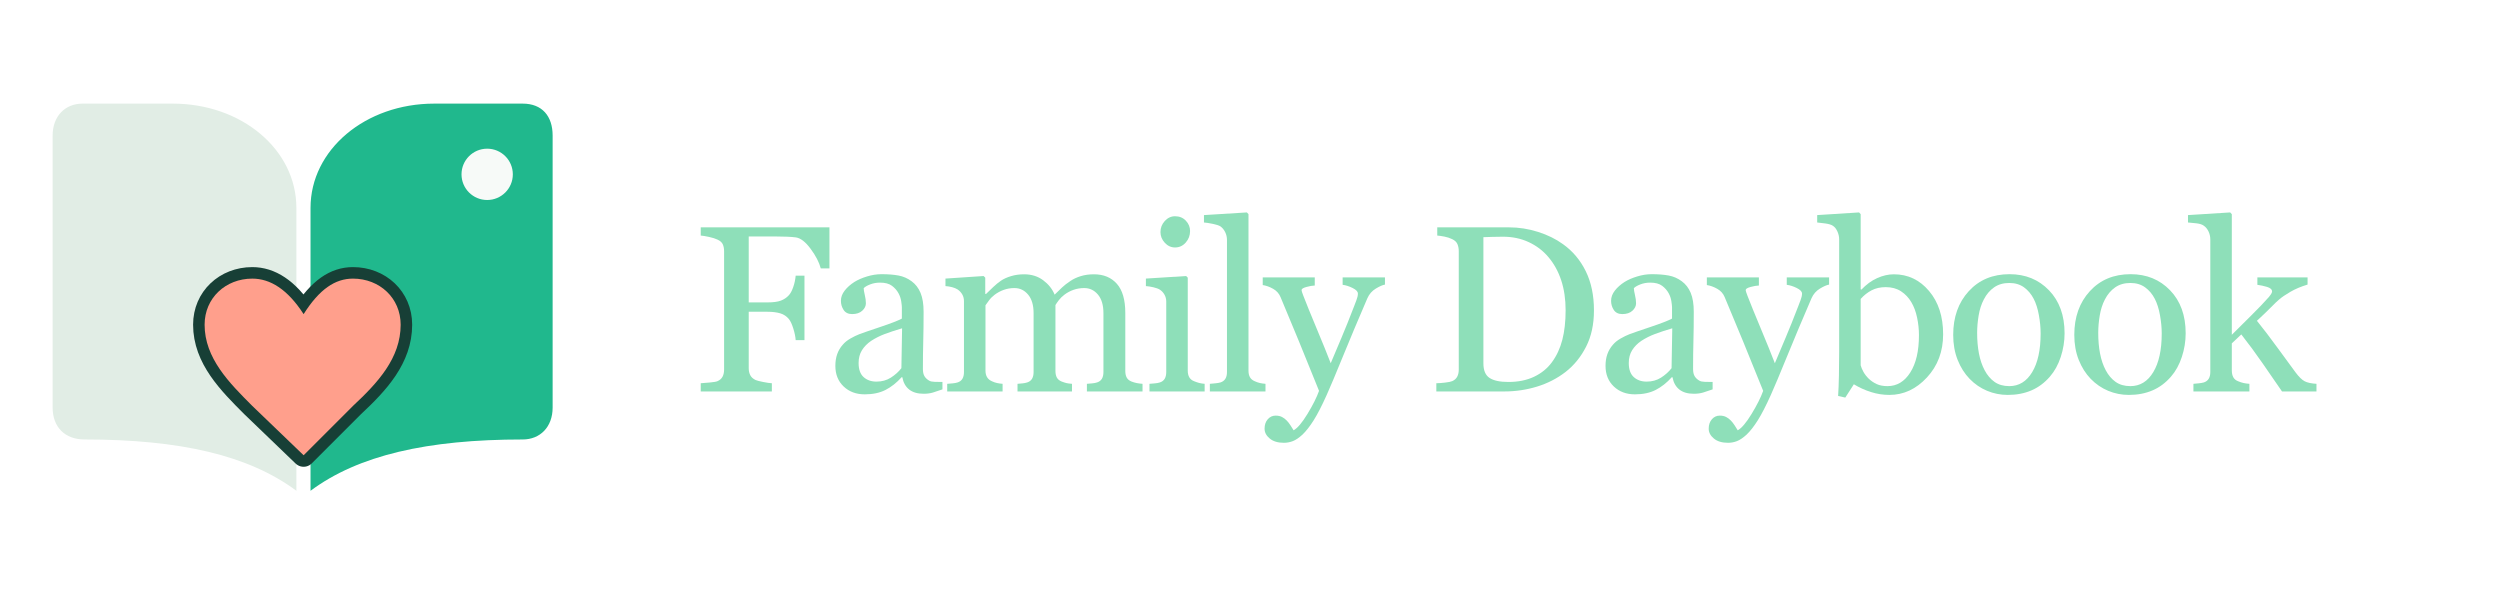
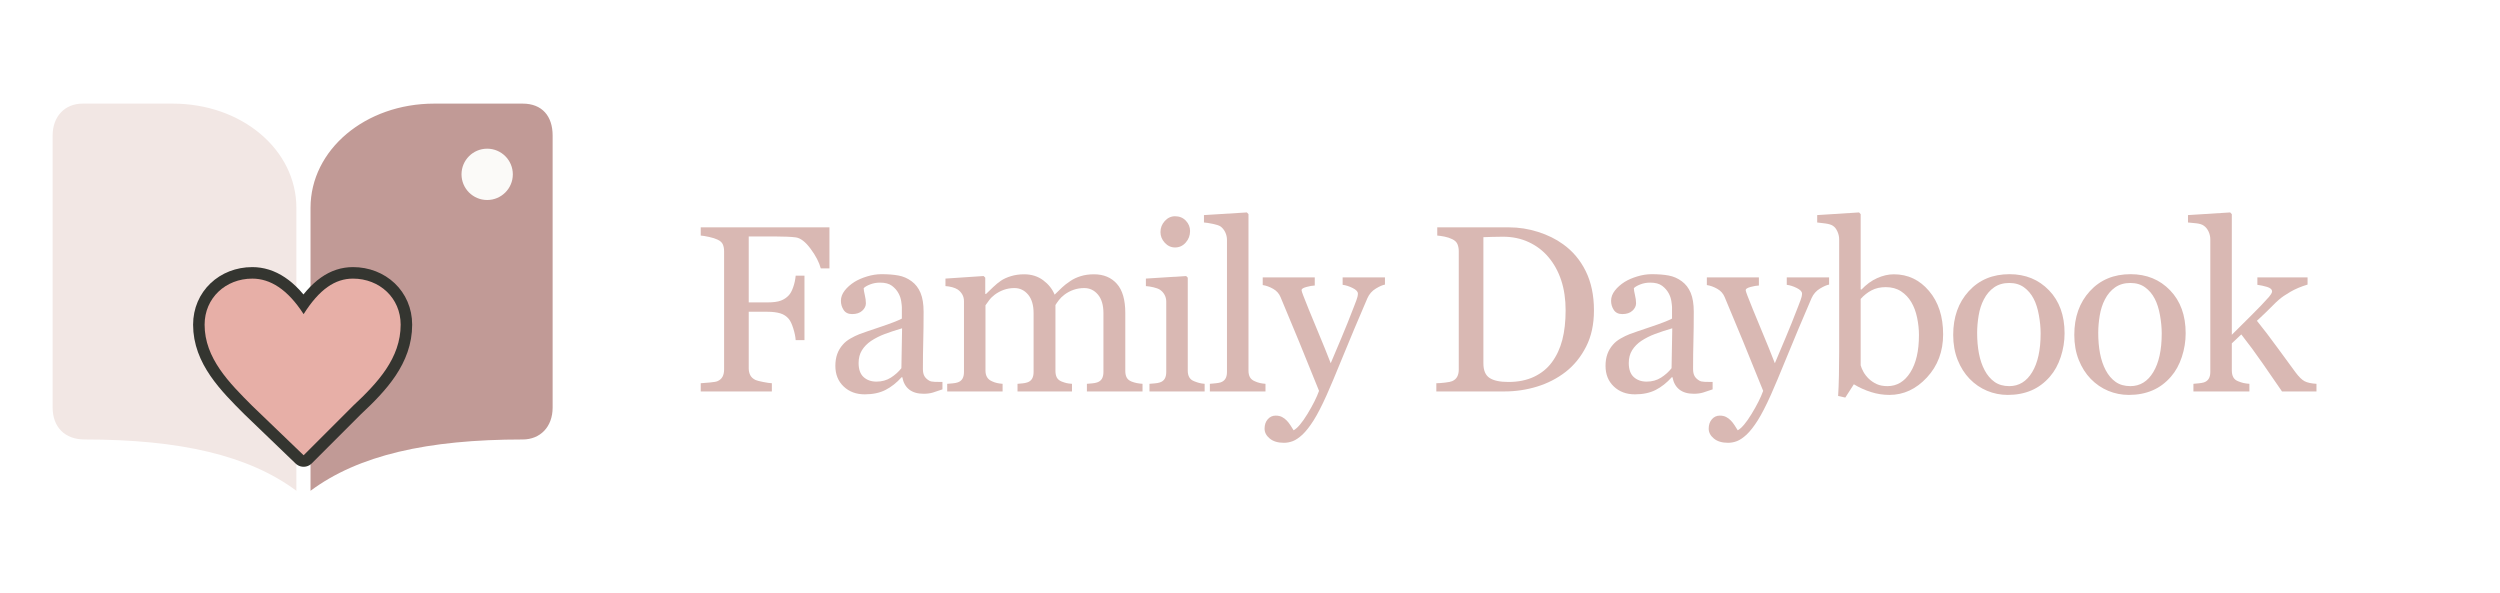
<svg xmlns="http://www.w3.org/2000/svg" viewBox="0 0 760 180" role="img" aria-labelledby="family-daybook-logo-dark-title family-daybook-logo-dark-description">
  <g transform="translate(8)">
-     <path fill="#E1EDE5" d="M17.1 31.5h27.4c21 0 37.6 14 37.6 31.7v86c-14.5-10.8-35.4-15.6-64.4-15.6-6 0-9.7-3.8-9.7-9.7V41.2c0-5.9 3.8-9.7 9.1-9.7Z" />
-     <path fill="#20B88D" d="M86.4 63.2c0-17.7 16.7-31.7 37.6-31.7h26.9c5.9 0 9.1 3.8 9.1 9.7v82.7c0 5.9-3.8 9.7-9.1 9.7-29 0-50 4.8-64.5 15.6v-86Z" />
-     <circle cx="140.1" cy="53" r="7.8" fill="#F7FAF8" />
-     <path fill="#FF9F8C" stroke="#173F36" stroke-width="7" stroke-linejoin="round" paint-order="stroke fill" d="M84.3 95.5c-4.9-7.6-10.2-10.8-15.6-10.8-8.1 0-14.5 5.9-14.5 14 0 10.2 7.5 17.7 14.5 24.7l15.6 15 15-15c7.5-7 14.5-14.5 14.5-24.7 0-8.1-6.4-14-14.5-14-5.4 0-10.2 3.2-15 10.8Z" />
+     <path fill="#f2e7e4" d="M17.1 31.5h27.4c21 0 37.6 14 37.6 31.7v86c-14.5-10.8-35.4-15.6-64.4-15.6-6 0-9.7-3.8-9.7-9.7V41.2c0-5.9 3.8-9.7 9.1-9.7Z" />
+     <path fill="#c19a96" d="M86.4 63.2c0-17.7 16.7-31.7 37.6-31.7h26.9c5.9 0 9.1 3.8 9.1 9.7v82.7c0 5.9-3.8 9.7-9.1 9.7-29 0-50 4.8-64.5 15.6v-86Z" />
+     <circle cx="140.1" cy="53" r="7.8" fill="#fbfaf8" />
+     <path fill="#e7afa7" stroke="#343530" stroke-width="7" stroke-linejoin="round" paint-order="stroke fill" d="M84.3 95.5c-4.9-7.6-10.2-10.8-15.6-10.8-8.1 0-14.5 5.9-14.5 14 0 10.2 7.5 17.7 14.5 24.7l15.6 15 15-15c7.5-7 14.5-14.5 14.5-24.7 0-8.1-6.4-14-14.5-14-5.4 0-10.2 3.2-15 10.8Z" />
  </g>
-   <g fill="#8EDFB9" transform="translate(210 119) scale(0.03515625 -0.03515625)">
+   <g fill="#d9b8b3" transform="translate(210 119) scale(0.03515625 -0.03515625)">
    <path transform="translate(0.000 0.000)" d="M1199 1064L1124 1064Q1103 1143 1036.5 1233Q970 1323 909 1332Q878 1336 835.5 1338Q793 1340 739 1340L501 1340L501 770L664 770Q738 770 779 785.5Q820 801 849 833Q869 855 885.5 901.5Q902 948 907 1001L983 1001L983 444L907 444Q904 488 886.5 544Q869 600 849 625Q819 662 773.5 675.5Q728 689 664 689L501 689L501 200Q501 167 514 141Q527 115 560 99Q575 92 625 82Q675 72 701 71L701 0L86 0L86 71Q116 73 166 77.5Q216 82 231 89Q261 102 274.5 127.5Q288 153 288 189L288 1213Q288 1246 277 1271.5Q266 1297 231 1313Q204 1326 158.5 1336Q113 1346 86 1348L86 1419L1199 1419Z" />
    <path transform="translate(1170.111 0.000)" d="M1006 18Q959 1 923.5 -9.5Q888 -20 843 -20Q765 -20 718.5 16.5Q672 53 659 123L653 123Q588 51 513.5 13Q439 -25 334 -25Q223 -25 151.5 43Q80 111 80 221Q80 278 96 323Q112 368 144 404Q169 434 210 457.5Q251 481 287 495Q332 512 469.5 558Q607 604 655 630L655 729Q655 742 649.5 779Q644 816 626 849Q606 886 569.5 913.5Q533 941 466 941Q420 941 380.5 925.5Q341 910 325 893Q325 873 334.5 834Q344 795 344 762Q344 727 312.5 698Q281 669 225 669Q175 669 151.5 704.5Q128 740 128 784Q128 830 160.5 872Q193 914 245 947Q290 975 354 994.5Q418 1014 479 1014Q563 1014 625.5 1002.5Q688 991 739 953Q790 916 816.5 852.5Q843 789 843 689Q843 546 840 435.5Q837 325 837 194Q837 155 850.5 132Q864 109 892 93Q907 84 939.5 83Q972 82 1006 82ZM657 546Q572 521 508 497Q444 473 389 437Q339 403 310 356.5Q281 310 281 246Q281 163 324.5 124Q368 85 435 85Q506 85 560 119.5Q614 154 651 201Z" />
    <path transform="translate(2145.222 0.000)" d="M1761 0L1280 0L1280 66Q1303 68 1326.5 70Q1350 72 1368 78Q1396 87 1409.5 109.5Q1423 132 1423 168L1423 677Q1423 781 1375.5 837.5Q1328 894 1257 894Q1208 894 1165 879Q1122 864 1086 837Q1057 815 1037.5 789.5Q1018 764 1008 747L1008 178Q1008 143 1020 120.5Q1032 98 1061 86Q1084 77 1102.5 72.5Q1121 68 1151 66L1151 0L680 0L680 66Q703 68 724.5 70Q746 72 764 78Q792 87 805.5 109.5Q819 132 819 168L819 677Q819 781 771.5 837.5Q724 894 653 894Q604 894 561 878.5Q518 863 482 836Q453 814 433 786.5Q413 759 403 745L403 180Q403 146 417 123Q431 100 459 88Q480 78 502 73Q524 68 551 66L551 0L72 0L72 66Q95 68 119.5 70Q144 72 162 78Q190 87 203.5 109.5Q217 132 217 168L217 781Q217 813 202.5 838.5Q188 864 162 882Q143 894 115 901.5Q87 909 57 911L57 976L387 998L401 984L401 843L408 843Q433 868 469 902Q505 936 536 957Q571 981 623.5 997Q676 1013 737 1013Q833 1013 902 961.5Q971 910 1001 837Q1037 872 1064.5 898.5Q1092 925 1137 955Q1175 981 1226.5 997Q1278 1013 1341 1013Q1466 1013 1539 931Q1612 849 1612 679L1612 178Q1612 143 1624 120.5Q1636 98 1665 86Q1688 77 1710.5 72.5Q1733 68 1761 66Z" />
    <path transform="translate(3892.333 0.000)" d="M551 0L74 0L74 66Q97 68 121.5 70Q146 72 164 78Q192 87 205.5 109.5Q219 132 219 168L219 777Q219 809 204.5 835.5Q190 862 164 880Q145 892 109 900.5Q73 909 43 911L43 976L391 998L405 984L405 180Q405 145 418.5 122Q432 99 461 88Q483 79 504 73.5Q525 68 551 66ZM425 1387Q425 1330 387.5 1287.5Q350 1245 295 1245Q244 1245 206.5 1285.5Q169 1326 169 1378Q169 1433 206.5 1474Q244 1515 295 1515Q352 1515 388.5 1476.5Q425 1438 425 1387Z" />
    <path transform="translate(4435.444 0.000)" d="M534 0L53 0L53 66Q76 68 102 70.5Q128 73 145 78Q173 87 187 109.5Q201 132 201 168L201 1310Q201 1346 185.5 1377.5Q170 1409 145 1427Q127 1439 79 1449Q31 1459 2 1461L2 1525L373 1548L387 1533L387 180Q387 145 400 122.5Q413 100 442 88Q464 78 485.5 73Q507 68 534 66Z" />
    <path transform="translate(4964.556 0.000)" d="M-3 -322Q-3 -272 24.5 -240.5Q52 -209 93 -209Q125 -209 148 -221Q171 -233 189 -252Q204 -267 221 -293Q238 -319 248 -336Q298 -309 367.5 -195Q437 -81 468 5Q373 242 296 429Q219 616 135 816Q116 862 71 887.5Q26 913 -19 920L-19 986L431 986L431 916Q401 915 359 903.5Q317 892 317 877Q317 871 321.5 857Q326 843 332 828Q370 729 448 542.5Q526 356 569 244Q614 351 662.5 465.5Q711 580 771 736Q778 755 791 788.5Q804 822 804 846Q804 872 758.5 894.5Q713 917 672 922L672 986L1038 986L1038 924Q1008 919 959 889.5Q910 860 886 806Q767 530 674.5 303Q582 76 534 -31Q471 -171 421.5 -249.5Q372 -328 325 -373Q279 -415 241.5 -429.5Q204 -444 164 -444Q86 -444 41.5 -407Q-3 -370 -3 -322Z" />
    <path transform="translate(6352.778 0.000)" d="M1457 701Q1457 520 1389 387Q1321 254 1212 169Q1102 84 965 42Q828 0 682 0L94 0L94 71Q123 71 169.5 76.5Q216 82 231 89Q261 102 274.5 127.5Q288 153 288 189L288 1213Q288 1247 276.5 1274Q265 1301 231 1317Q200 1332 164 1339Q128 1346 102 1348L102 1419L722 1419Q850 1419 974 1379.5Q1098 1340 1190 1273Q1315 1184 1386 1040Q1457 896 1457 701ZM1212 702Q1212 845 1174 960.5Q1136 1076 1063 1162Q994 1244 893.5 1291Q793 1338 670 1338Q629 1338 577.5 1336.5Q526 1335 501 1334L501 243Q501 152 554 117Q607 82 717 82Q844 82 939 127Q1034 172 1093 252Q1155 336 1183.5 446.5Q1212 557 1212 702Z" />
    <path transform="translate(7829.889 0.000)" d="M1006 18Q959 1 923.5 -9.5Q888 -20 843 -20Q765 -20 718.5 16.5Q672 53 659 123L653 123Q588 51 513.5 13Q439 -25 334 -25Q223 -25 151.5 43Q80 111 80 221Q80 278 96 323Q112 368 144 404Q169 434 210 457.5Q251 481 287 495Q332 512 469.5 558Q607 604 655 630L655 729Q655 742 649.5 779Q644 816 626 849Q606 886 569.5 913.5Q533 941 466 941Q420 941 380.5 925.5Q341 910 325 893Q325 873 334.5 834Q344 795 344 762Q344 727 312.5 698Q281 669 225 669Q175 669 151.5 704.5Q128 740 128 784Q128 830 160.5 872Q193 914 245 947Q290 975 354 994.5Q418 1014 479 1014Q563 1014 625.5 1002.5Q688 991 739 953Q790 916 816.5 852.5Q843 789 843 689Q843 546 840 435.5Q837 325 837 194Q837 155 850.5 132Q864 109 892 93Q907 84 939.5 83Q972 82 1006 82ZM657 546Q572 521 508 497Q444 473 389 437Q339 403 310 356.5Q281 310 281 246Q281 163 324.5 124Q368 85 435 85Q506 85 560 119.5Q614 154 651 201Z" />
    <path transform="translate(8805.000 0.000)" d="M-3 -322Q-3 -272 24.5 -240.5Q52 -209 93 -209Q125 -209 148 -221Q171 -233 189 -252Q204 -267 221 -293Q238 -319 248 -336Q298 -309 367.5 -195Q437 -81 468 5Q373 242 296 429Q219 616 135 816Q116 862 71 887.5Q26 913 -19 920L-19 986L431 986L431 916Q401 915 359 903.5Q317 892 317 877Q317 871 321.5 857Q326 843 332 828Q370 729 448 542.5Q526 356 569 244Q614 351 662.5 465.5Q711 580 771 736Q778 755 791 788.5Q804 822 804 846Q804 872 758.5 894.5Q713 917 672 922L672 986L1038 986L1038 924Q1008 919 959 889.5Q910 860 886 806Q767 530 674.5 303Q582 76 534 -31Q471 -171 421.5 -249.5Q372 -328 325 -373Q279 -415 241.5 -429.5Q204 -444 164 -444Q86 -444 41.5 -407Q-3 -370 -3 -322Z" />
    <path transform="translate(9756.111 0.000)" d="M1073 494Q1073 272 933 121Q793 -30 608 -30Q527 -30 448.5 -5Q370 20 301 62L227 -53L165 -39Q170 35 172 139Q174 243 174 340L174 1316Q174 1350 158.5 1384Q143 1418 119 1433Q100 1446 55.5 1452.5Q11 1459 -16 1461L-16 1525L346 1548L360 1533L360 883L367 881Q429 947 502.5 980Q576 1013 647 1013Q829 1013 951 869Q1073 725 1073 494ZM864 487Q864 561 848 638Q832 715 798 772Q764 830 709 866Q654 902 577 902Q507 902 454.5 874.5Q402 847 360 800L360 226Q366 202 383.5 170Q401 138 431 109Q461 81 499 63.5Q537 46 592 46Q714 46 789 164Q864 282 864 487Z" />
    <path transform="translate(10846.222 0.000)" d="M1033 503Q1033 399 1000 298.5Q967 198 906 128Q837 48 746 9Q655 -30 542 -30Q448 -30 363 5.5Q278 41 212 109Q147 176 108.5 272.5Q70 369 70 489Q70 720 204.5 867Q339 1014 557 1014Q764 1014 898.5 874.5Q1033 735 1033 503ZM826 501Q826 576 811 659.5Q796 743 766 801Q734 863 682 900.5Q630 938 555 938Q478 938 423.5 900Q369 862 335 796Q303 735 290 657Q277 579 277 506Q277 410 292.5 328.5Q308 247 342 183Q376 119 427.5 82.5Q479 46 555 46Q680 46 753 167Q826 288 826 501Z" />
    <path transform="translate(11893.333 0.000)" d="M1033 503Q1033 399 1000 298.5Q967 198 906 128Q837 48 746 9Q655 -30 542 -30Q448 -30 363 5.5Q278 41 212 109Q147 176 108.5 272.5Q70 369 70 489Q70 720 204.5 867Q339 1014 557 1014Q764 1014 898.5 874.5Q1033 735 1033 503ZM826 501Q826 576 811 659.5Q796 743 766 801Q734 863 682 900.5Q630 938 555 938Q478 938 423.5 900Q369 862 335 796Q303 735 290 657Q277 579 277 506Q277 410 292.5 328.5Q308 247 342 183Q376 119 427.5 82.5Q479 46 555 46Q680 46 753 167Q826 288 826 501Z" />
    <path transform="translate(12940.444 0.000)" d="M1117 0L819 0Q741 113 652 242Q563 371 467 493L385 416L385 182Q385 146 398 122.5Q411 99 440 88Q464 78 486 73Q508 68 537 66L537 0L53 0L53 66Q76 68 101 70.5Q126 73 143 78Q171 87 185 109.5Q199 132 199 168L199 1314Q199 1351 183.5 1383.5Q168 1416 143 1433Q122 1449 77.5 1454Q33 1459 6 1461L6 1525L371 1548L385 1533L385 490Q463 568 553.5 657.5Q644 747 706 817Q714 826 723.5 840.5Q733 855 733 864Q733 891 689.5 904Q646 917 606 922L606 986L1040 986L1040 924Q956 899 891.5 861.5Q827 824 793 794Q769 774 725 729Q681 684 602 611Q684 510 786.5 369Q889 228 936 165Q980 106 1015 88Q1050 70 1117 66Z" />
  </g>
</svg>
